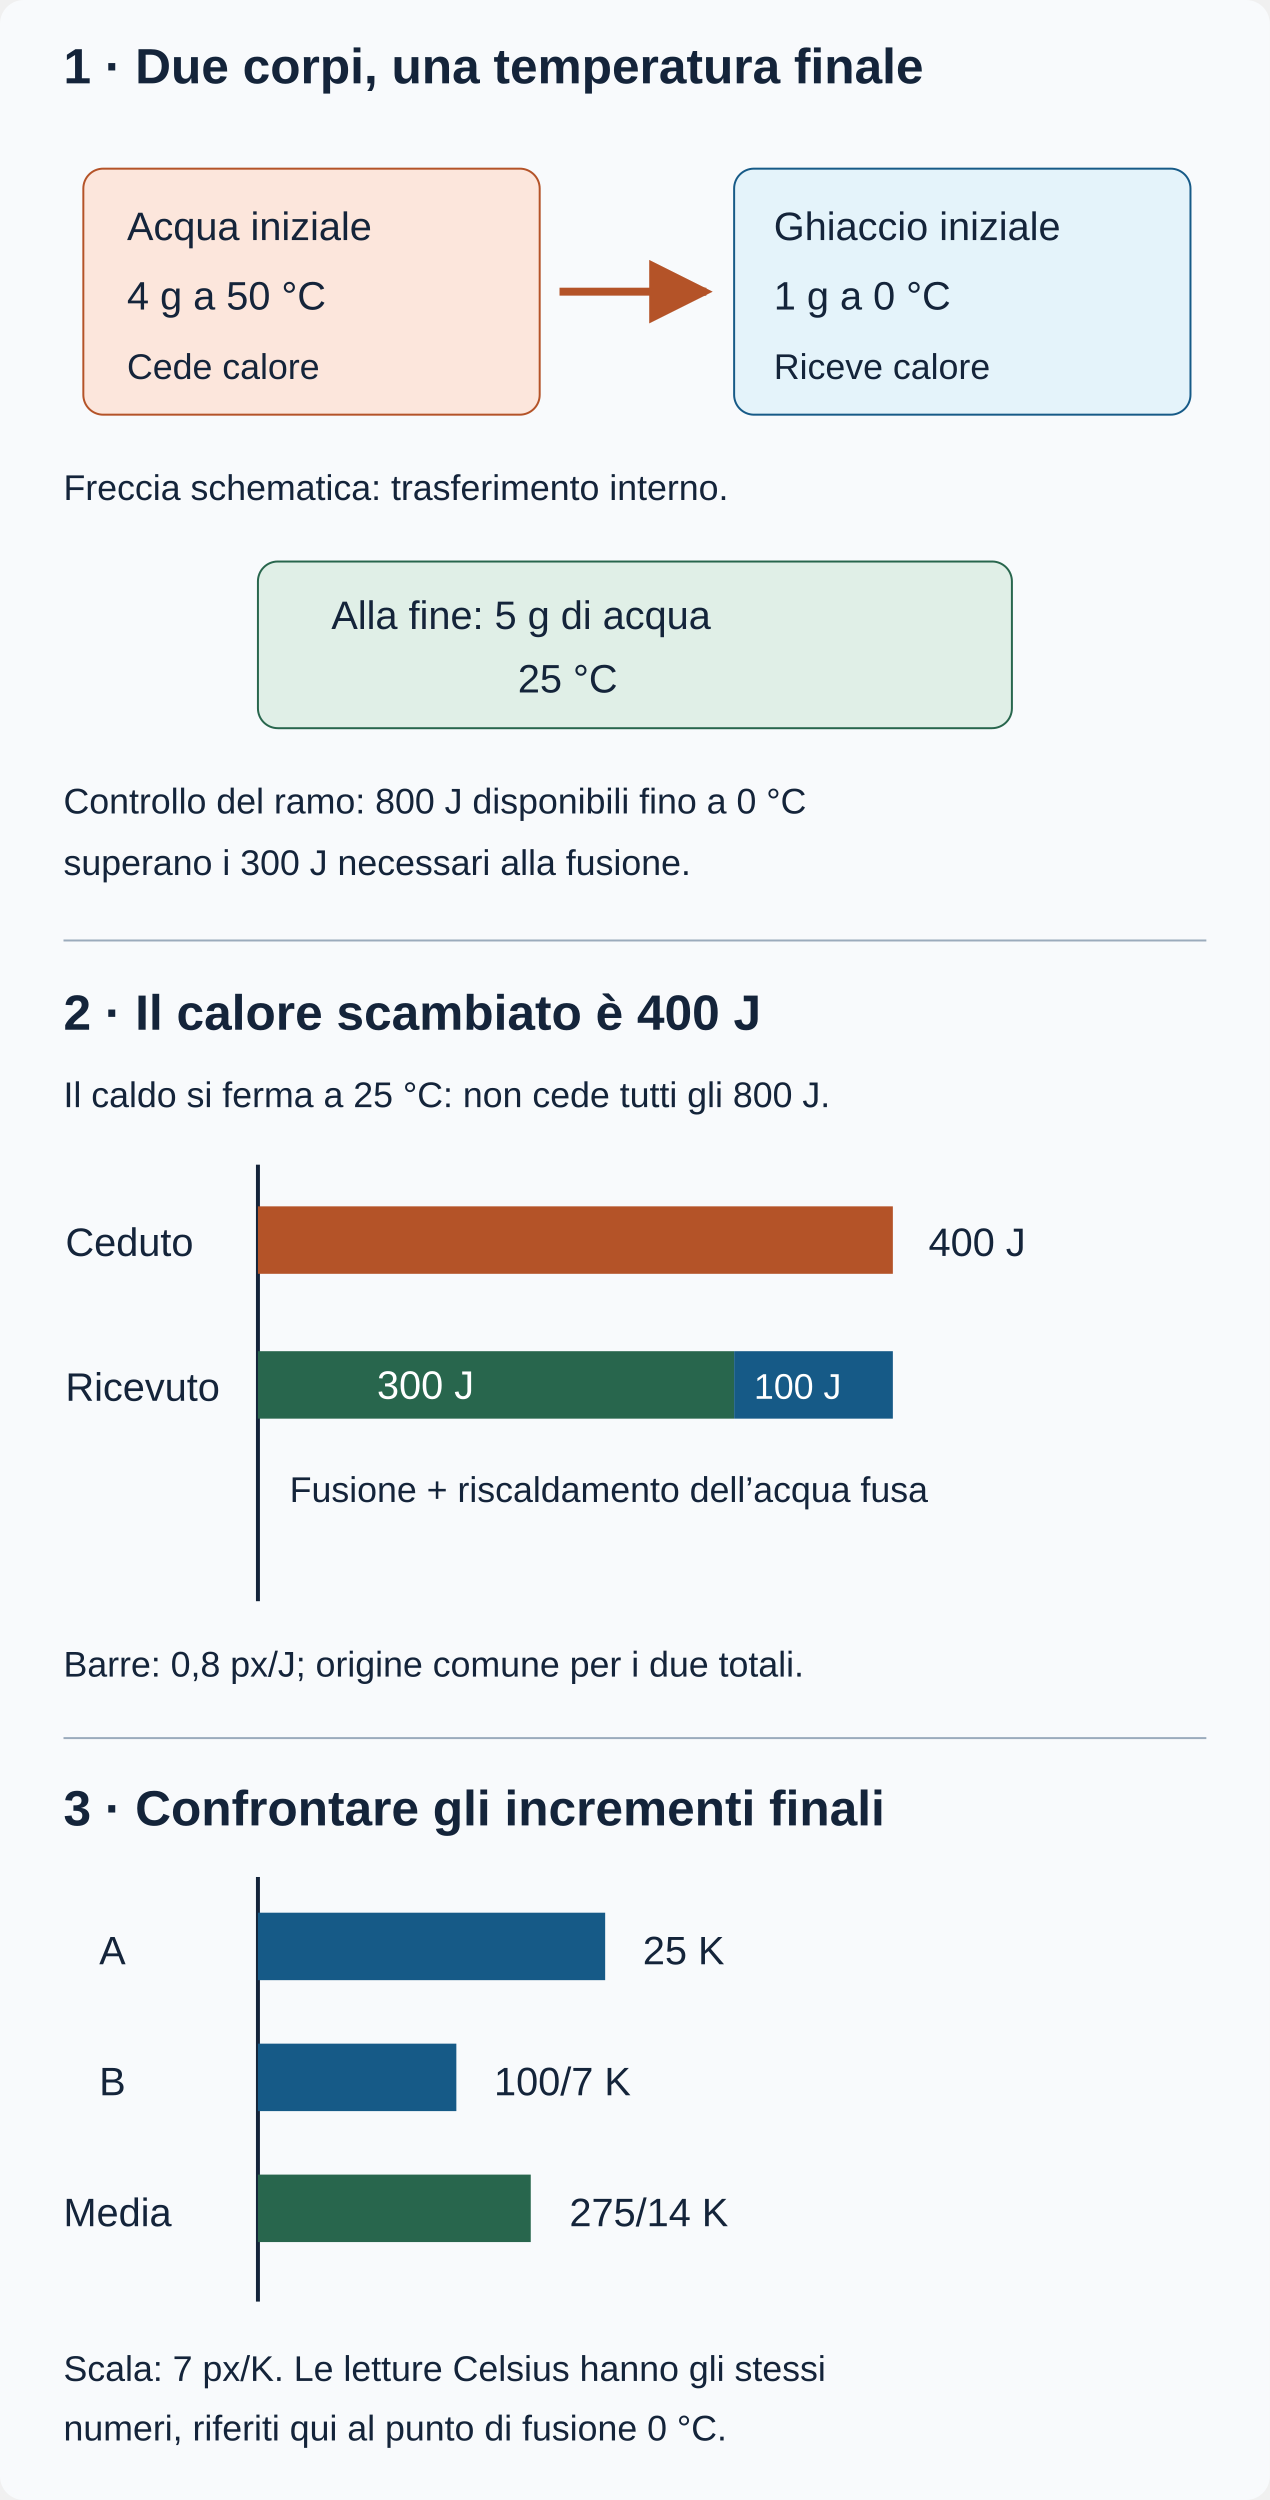
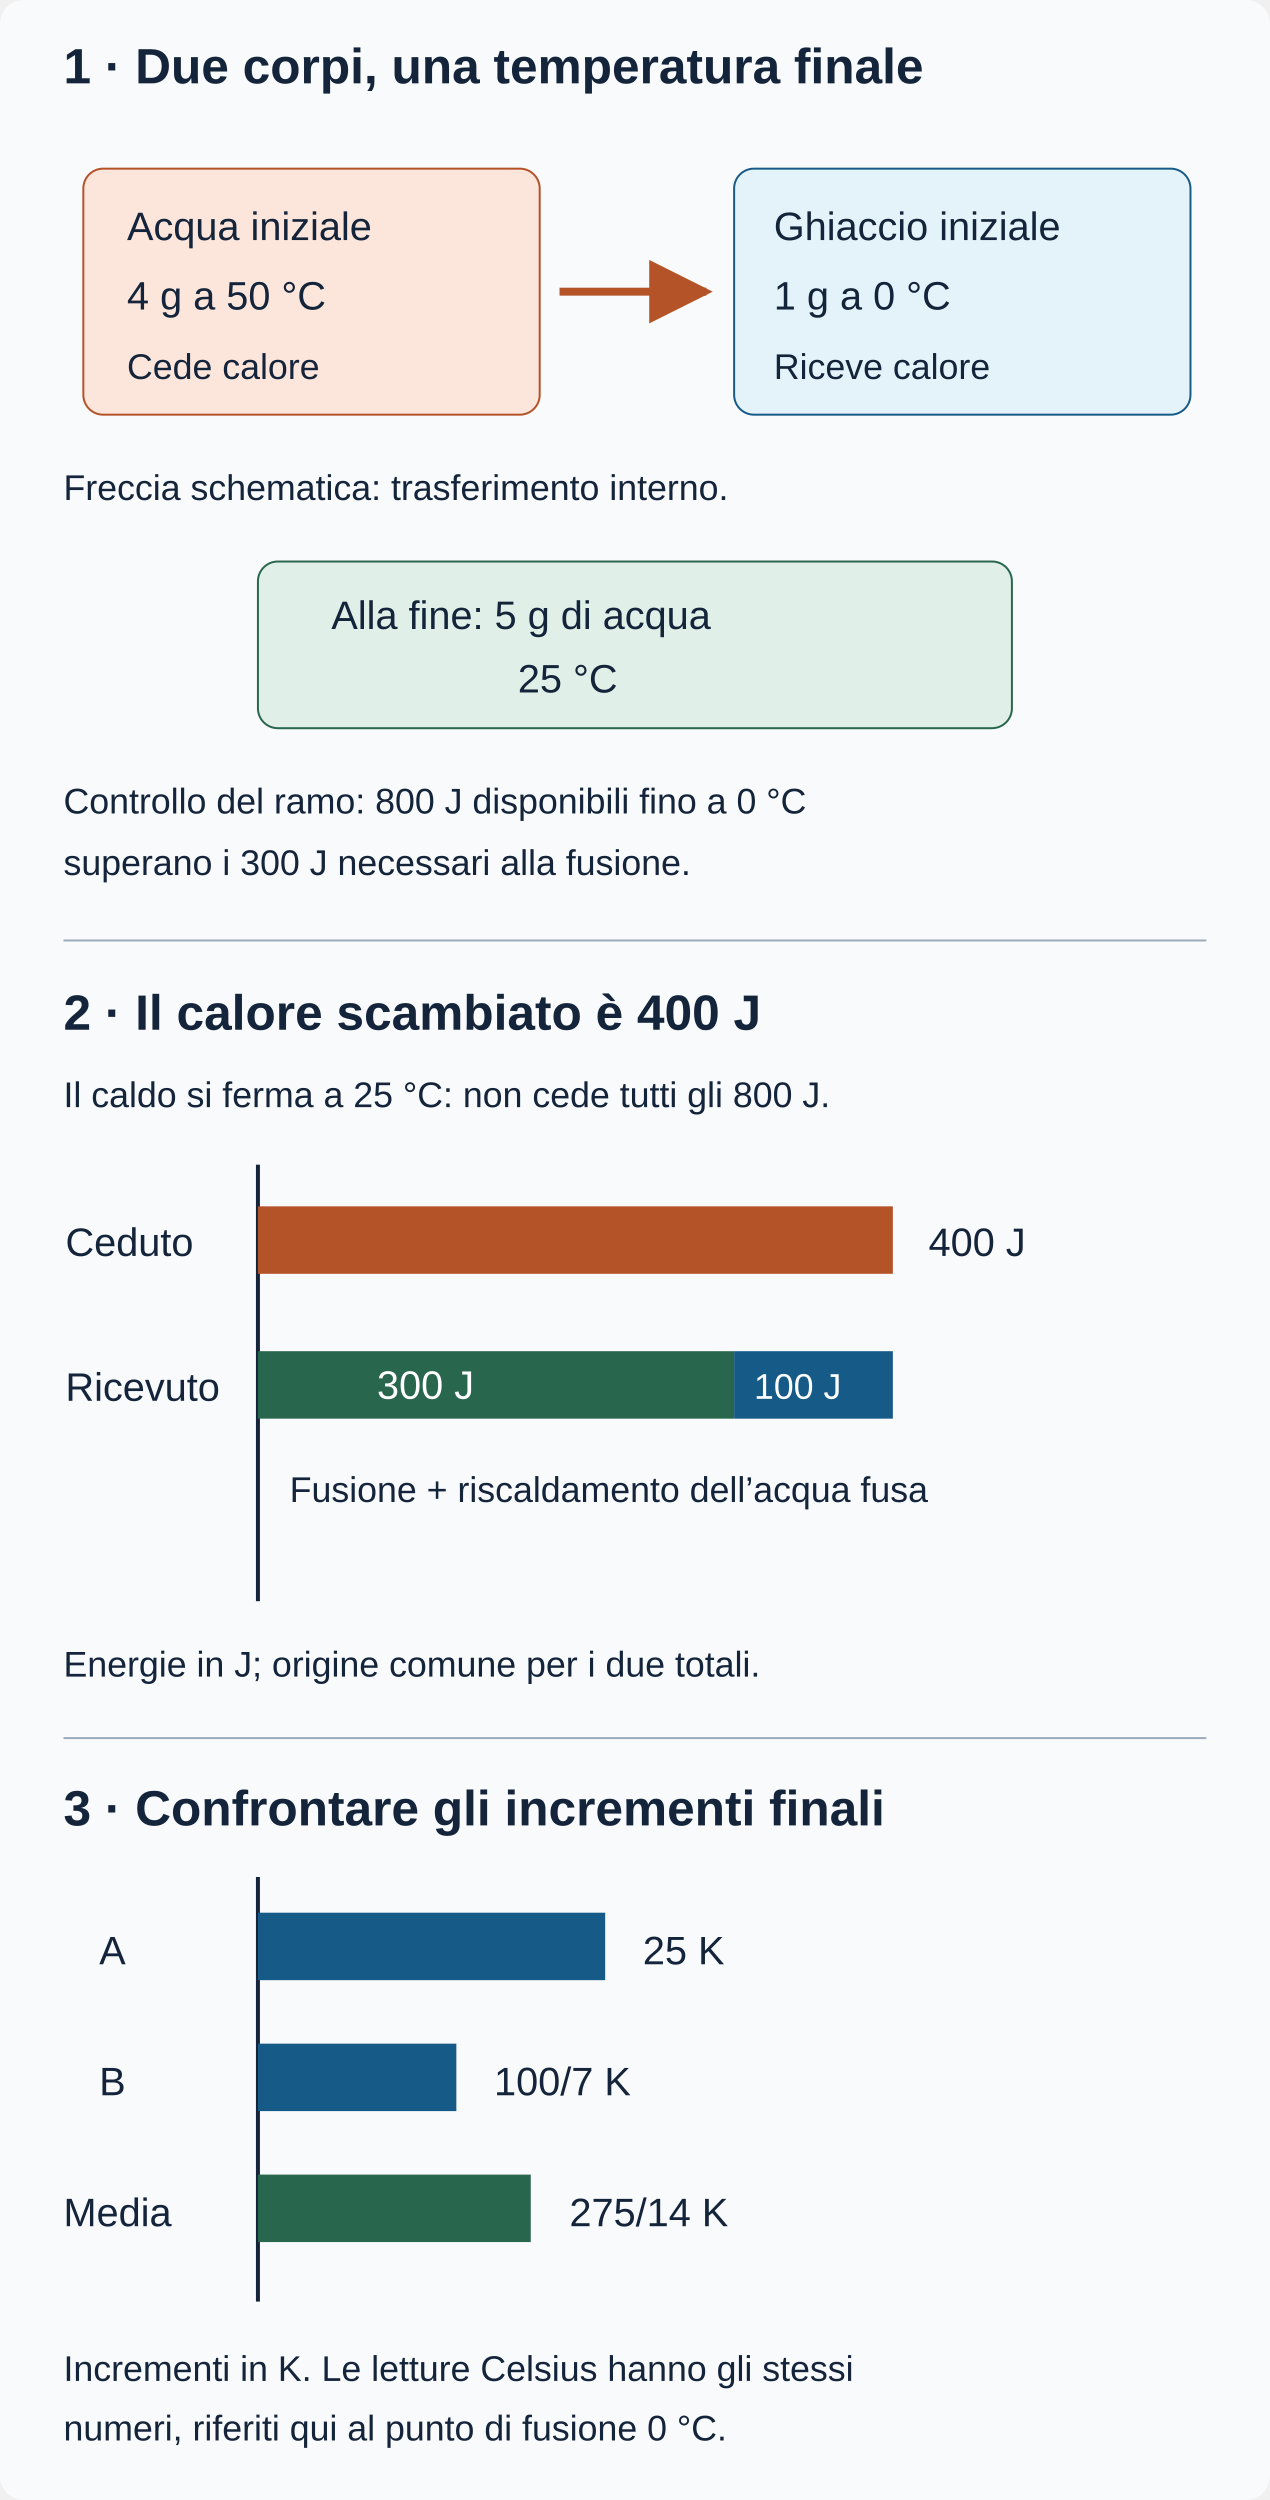
<svg xmlns="http://www.w3.org/2000/svg" viewBox="0 0 640 1260" role="img" aria-labelledby="title desc">
  <defs>
    <marker id="heat" viewBox="0 0 10 10" refX="9" refY="5" markerWidth="8" markerHeight="8" orient="auto">
      <path d="M0 0L10 5L0 10Z" fill="#b45328" />
    </marker>
  </defs>
  <rect width="640" height="1260" rx="12" fill="#f8fafc" />
  <g font-family="Arial,sans-serif" fill="#14243a" font-size="20">
    <text x="32" y="42" font-size="25" font-weight="bold">1 · Due corpi, una temperatura finale</text>
    <rect x="42" y="85" width="230" height="124" rx="10" fill="#fce6dc" stroke="#b45328" />
    <text x="64" y="121">Acqua iniziale</text>
    <text x="64" y="156">4 g a 50 °C</text>
    <text x="64" y="191" font-size="18">Cede calore</text>
    <rect x="370" y="85" width="230" height="124" rx="10" fill="#e4f3fa" stroke="#165a87" />
    <text x="390" y="121">Ghiaccio iniziale</text>
    <text x="390" y="156">1 g a 0 °C</text>
    <text x="390" y="191" font-size="18">Riceve calore</text>
    <path d="M282 147H356" stroke="#b45328" stroke-width="4" marker-end="url(#heat)" />
    <text x="32" y="252" font-size="18">Freccia schematica: trasferimento interno.</text>
    <rect x="130" y="283" width="380" height="84" rx="10" fill="#e0efe7" stroke="#28664d" />
    <text x="167" y="317">Alla fine: 5 g di acqua</text>
    <text x="261" y="349">25 °C</text>
    <text x="32" y="410" font-size="18">Controllo del ramo: 800 J disponibili fino a 0 °C</text>
    <text x="32" y="441" font-size="18">superano i 300 J necessari alla fusione.</text>
    <path d="M32 474H608" stroke="#9babbc" />
    <text x="32" y="519" font-size="25" font-weight="bold">2 · Il calore scambiato è 400 J</text>
    <text x="32" y="558" font-size="18">Il caldo si ferma a 25 °C: non cede tutti gli 800 J.</text>
    <path d="M130 587V807" stroke="#14243a" stroke-width="2" />
    <rect x="130" y="608" width="320" height="34" fill="#b45328" />
    <text x="33" y="633">Ceduto</text>
    <text x="468" y="633">400 J</text>
    <rect x="130" y="681" width="240" height="34" fill="#28664d" />
    <rect x="370" y="681" width="80" height="34" fill="#165a87" />
    <text x="33" y="706">Ricevuto</text>
    <text x="190" y="705" fill="white">300 J</text>
    <text x="380" y="705" fill="white" font-size="18">100 J</text>
    <text x="146" y="757" font-size="18">Fusione + riscaldamento dell’acqua fusa</text>
-     <text x="32" y="845" font-size="18">Barre: 0,8 px/J; origine comune per i due totali.</text>
+     <text x="32" y="845" font-size="18">Energie in J; origine comune per i due totali.</text>
    <path d="M32 876H608" stroke="#9babbc" />
    <text x="32" y="920" font-size="25" font-weight="bold">3 · Confrontare gli incrementi finali</text>
    <path d="M130 946V1160" stroke="#14243a" stroke-width="2" />
    <rect x="130" y="964" width="175" height="34" fill="#165a87" />
    <rect x="130" y="1030" width="100" height="34" fill="#165a87" />
    <rect x="130" y="1096" width="137.5" height="34" fill="#28664d" />
    <text x="50" y="990">A</text>
    <text x="324" y="990">25 K</text>
    <text x="50" y="1056">B</text>
    <text x="249" y="1056">100/7 K</text>
    <text x="32" y="1122">Media</text>
    <text x="287" y="1122">275/14 K</text>
-     <text x="32" y="1200" font-size="18">Scala: 7 px/K. Le letture Celsius hanno gli stessi</text>
+     <text x="32" y="1200" font-size="18">Incrementi in K. Le letture Celsius hanno gli stessi</text>
    <text x="32" y="1230" font-size="18">numeri, riferiti qui al punto di fusione 0 °C.</text>
  </g>
</svg>
